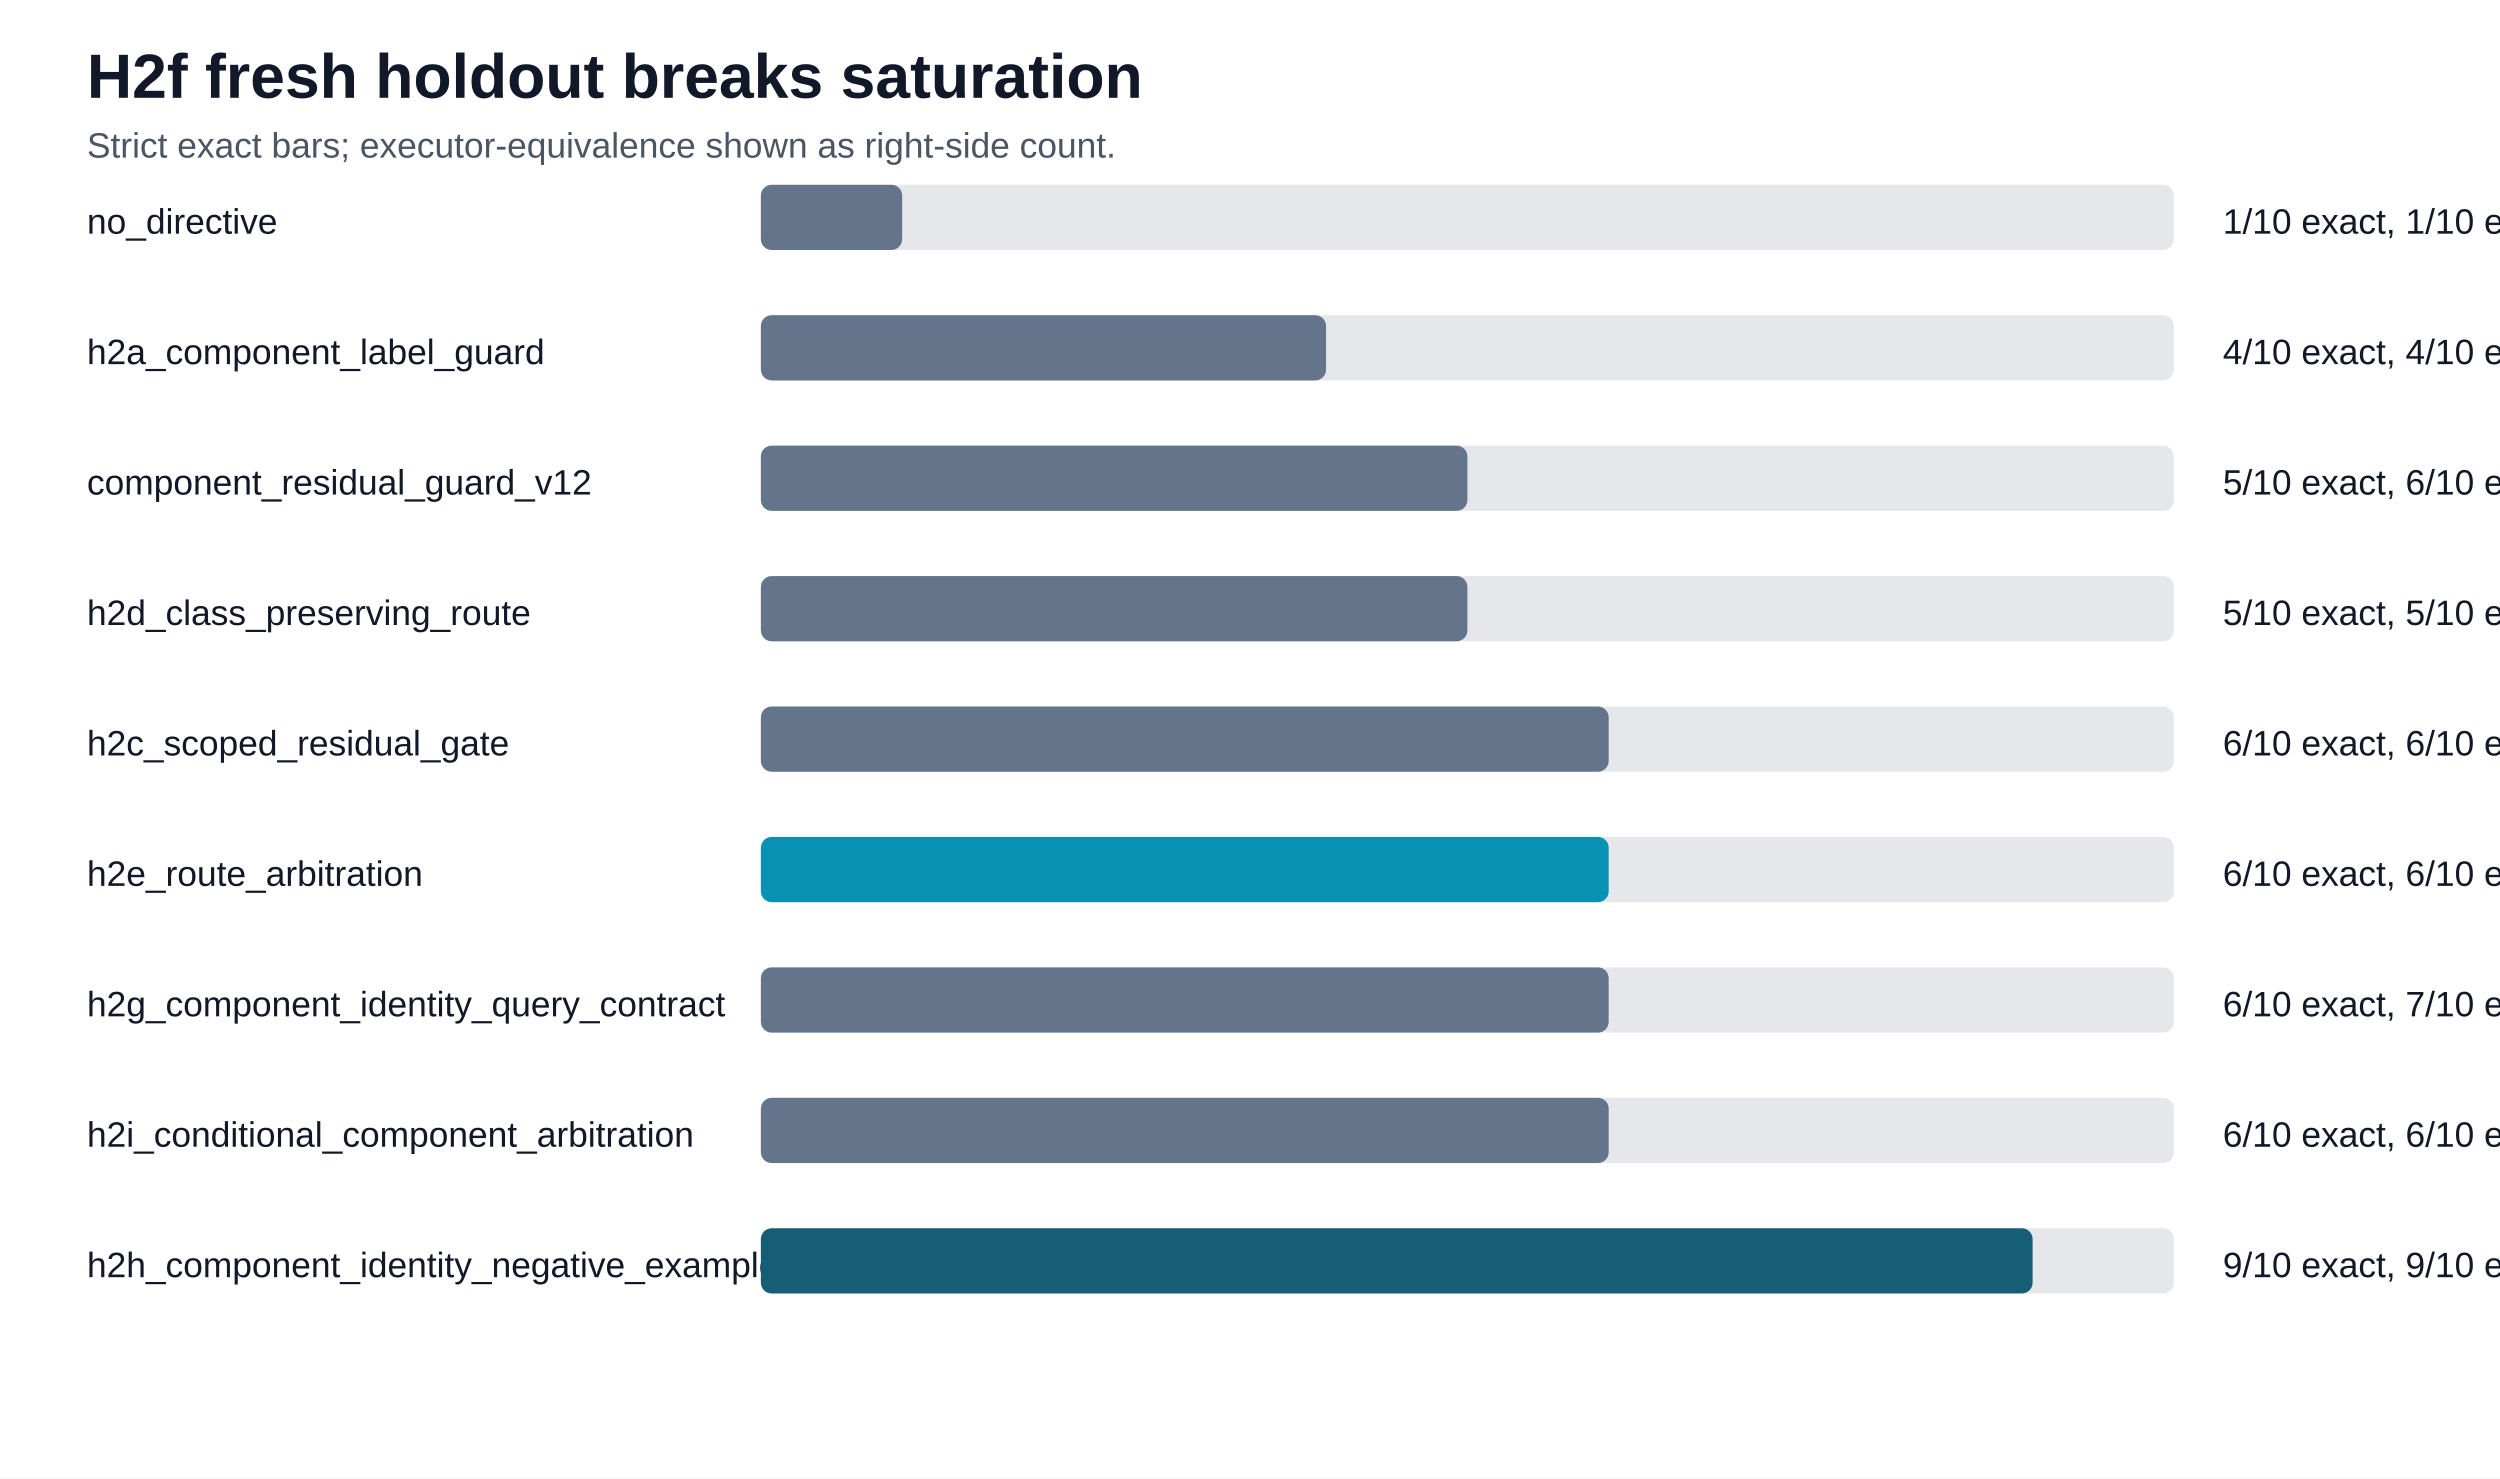
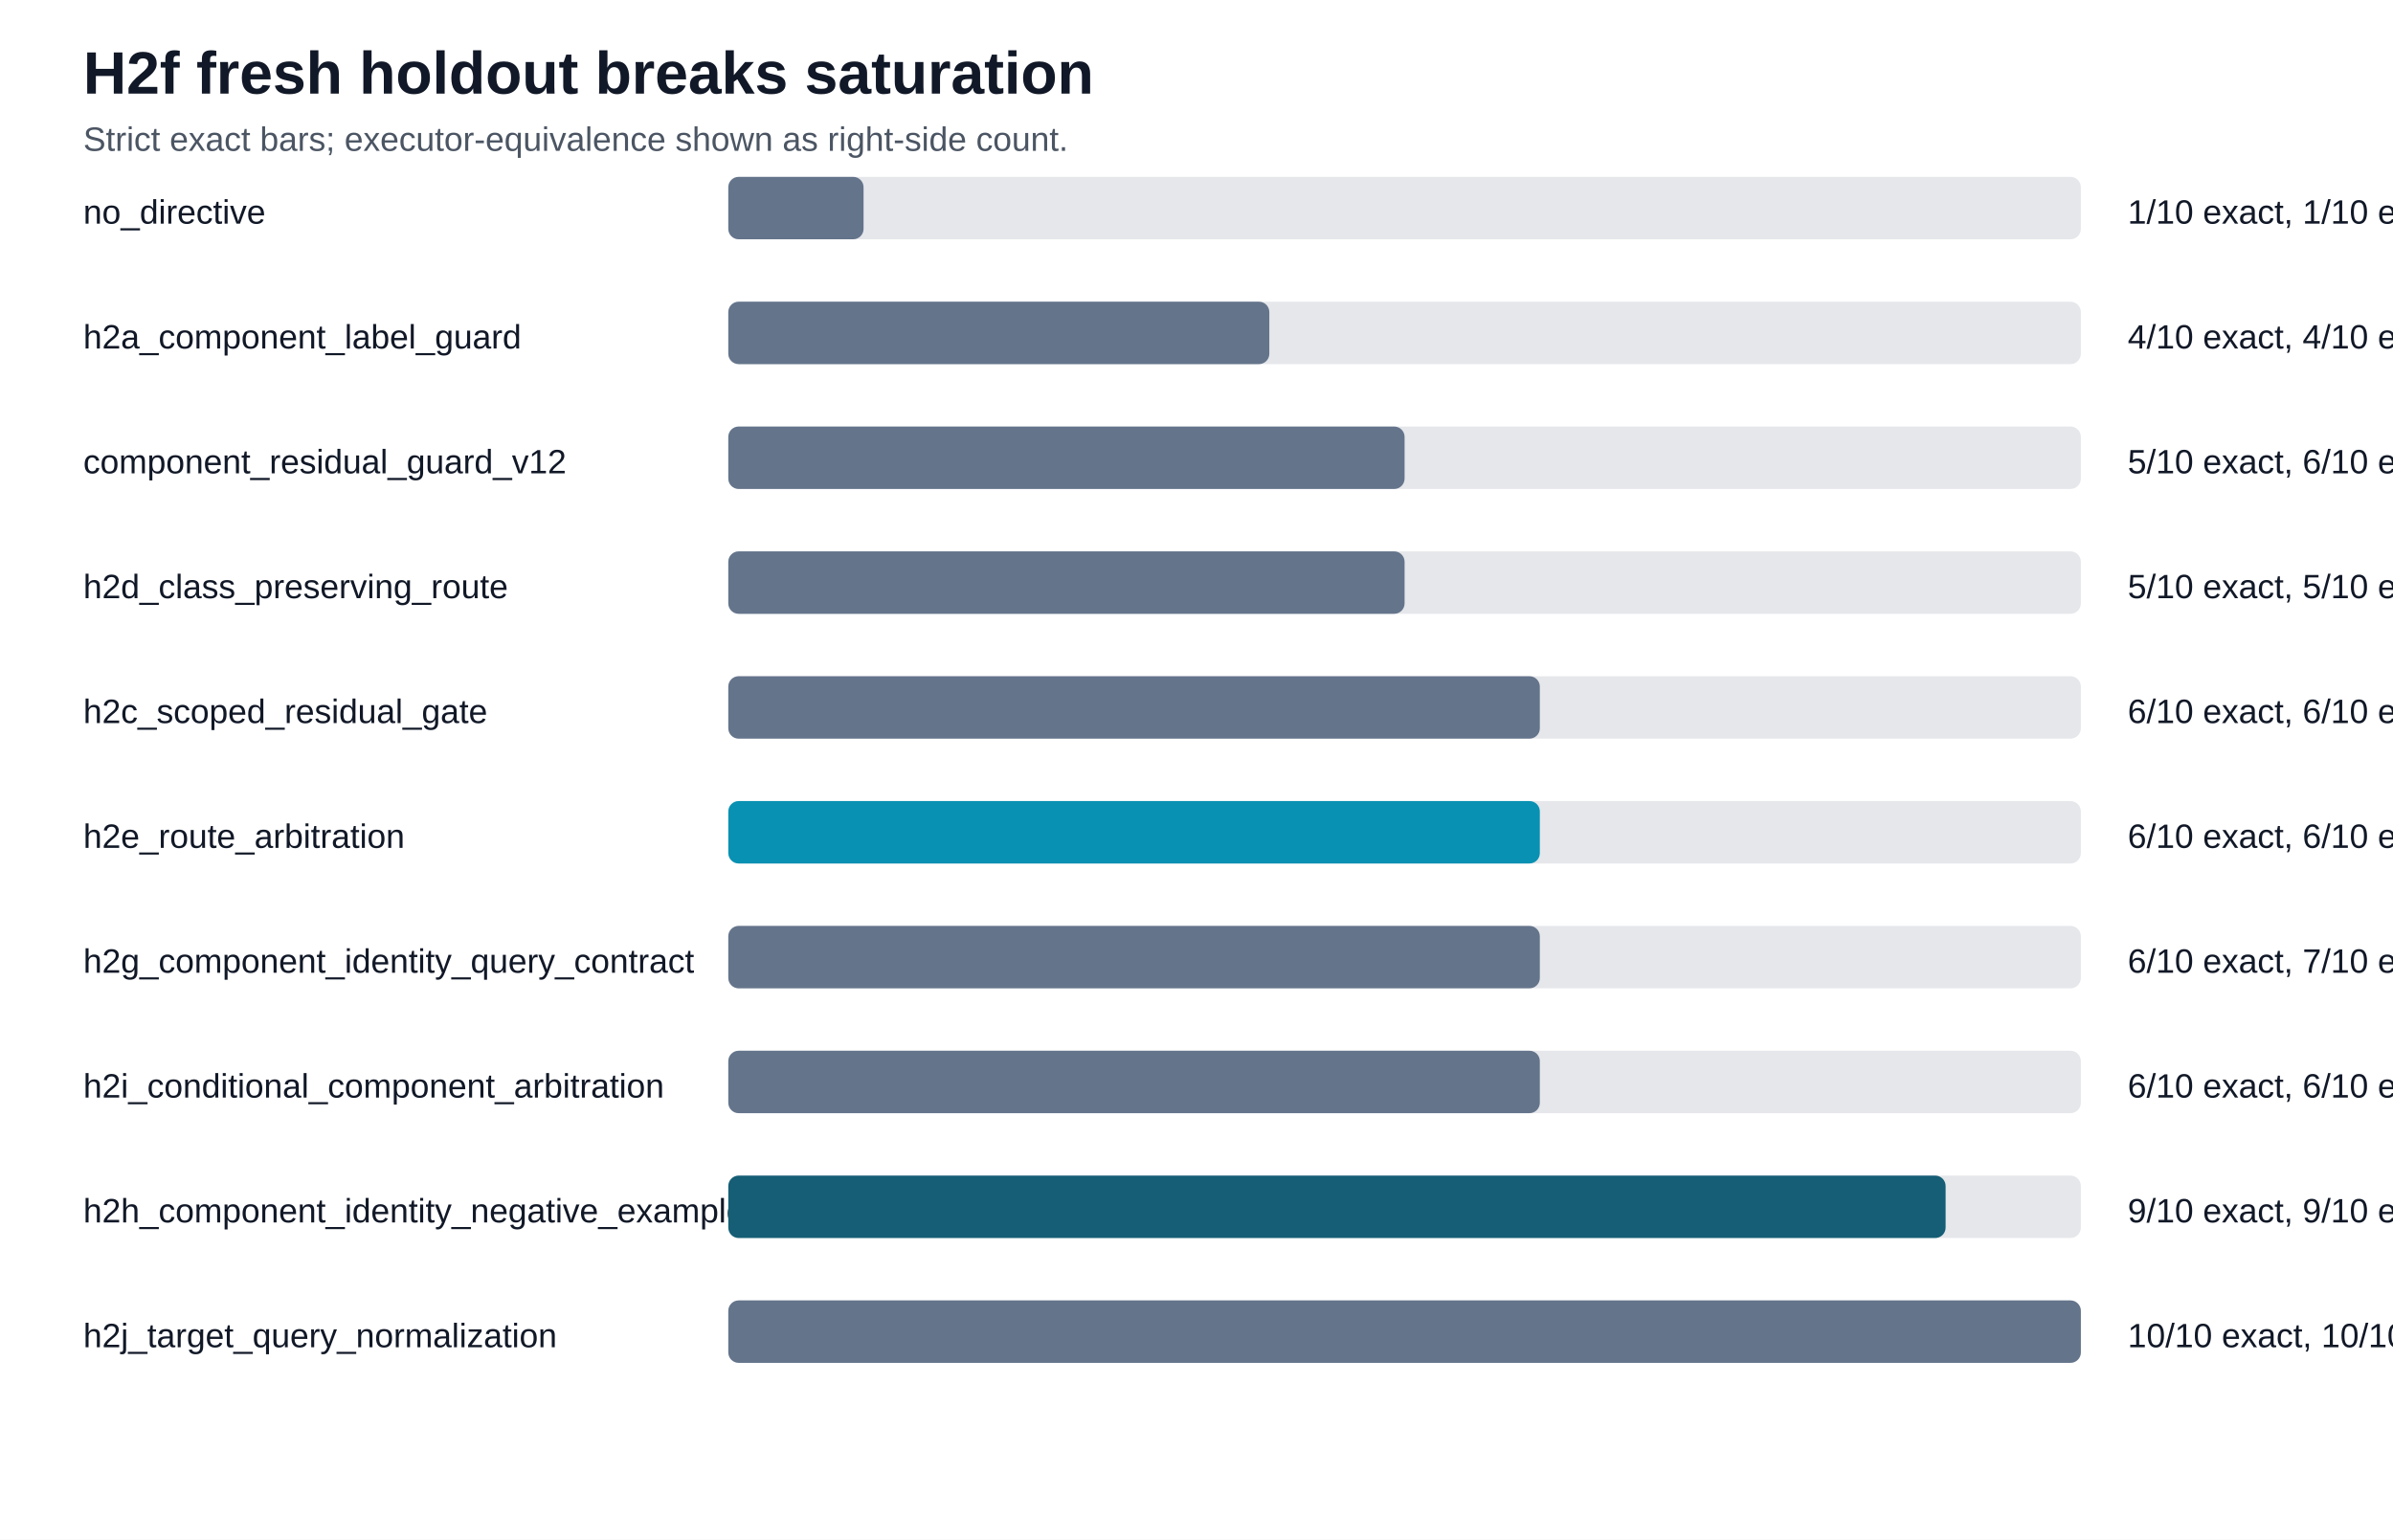
- <svg xmlns="http://www.w3.org/2000/svg" width="920" height="544" viewBox="0 0 920 544" role="img" aria-labelledby="title desc">
-   <rect width="920" height="544" fill="#ffffff" />
+ <svg xmlns="http://www.w3.org/2000/svg" width="920" height="592" viewBox="0 0 920 592" role="img" aria-labelledby="title desc">
+   <rect width="920" height="592" fill="#ffffff" />
  <text x="32" y="36" font-family="Arial, sans-serif" font-size="23" font-weight="700" fill="#111827">H2f fresh holdout breaks saturation</text>
  <text x="32" y="58" font-family="Arial, sans-serif" font-size="13" fill="#4b5563">Strict exact bars; executor-equivalence shown as right-side count.</text>
  <text x="32" y="86" font-family="Arial, sans-serif" font-size="13" fill="#111827">no_directive</text>
  <rect x="280" y="68" width="520" height="24" rx="4" fill="#e5e7eb" />
  <rect x="280" y="68" width="52" height="24" rx="4" fill="#64748b" />
  <text x="818" y="86" font-family="Arial, sans-serif" font-size="13" fill="#111827">1/10 exact, 1/10 exec</text>
  <text x="32" y="134" font-family="Arial, sans-serif" font-size="13" fill="#111827">h2a_component_label_guard</text>
  <rect x="280" y="116" width="520" height="24" rx="4" fill="#e5e7eb" />
  <rect x="280" y="116" width="208" height="24" rx="4" fill="#64748b" />
  <text x="818" y="134" font-family="Arial, sans-serif" font-size="13" fill="#111827">4/10 exact, 4/10 exec</text>
  <text x="32" y="182" font-family="Arial, sans-serif" font-size="13" fill="#111827">component_residual_guard_v12</text>
  <rect x="280" y="164" width="520" height="24" rx="4" fill="#e5e7eb" />
  <rect x="280" y="164" width="260" height="24" rx="4" fill="#64748b" />
  <text x="818" y="182" font-family="Arial, sans-serif" font-size="13" fill="#111827">5/10 exact, 6/10 exec</text>
  <text x="32" y="230" font-family="Arial, sans-serif" font-size="13" fill="#111827">h2d_class_preserving_route</text>
  <rect x="280" y="212" width="520" height="24" rx="4" fill="#e5e7eb" />
  <rect x="280" y="212" width="260" height="24" rx="4" fill="#64748b" />
  <text x="818" y="230" font-family="Arial, sans-serif" font-size="13" fill="#111827">5/10 exact, 5/10 exec</text>
  <text x="32" y="278" font-family="Arial, sans-serif" font-size="13" fill="#111827">h2c_scoped_residual_gate</text>
  <rect x="280" y="260" width="520" height="24" rx="4" fill="#e5e7eb" />
  <rect x="280" y="260" width="312" height="24" rx="4" fill="#64748b" />
  <text x="818" y="278" font-family="Arial, sans-serif" font-size="13" fill="#111827">6/10 exact, 6/10 exec</text>
  <text x="32" y="326" font-family="Arial, sans-serif" font-size="13" fill="#111827">h2e_route_arbitration</text>
  <rect x="280" y="308" width="520" height="24" rx="4" fill="#e5e7eb" />
  <rect x="280" y="308" width="312" height="24" rx="4" fill="#0891b2" />
  <text x="818" y="326" font-family="Arial, sans-serif" font-size="13" fill="#111827">6/10 exact, 6/10 exec</text>
  <text x="32" y="374" font-family="Arial, sans-serif" font-size="13" fill="#111827">h2g_component_identity_query_contract</text>
  <rect x="280" y="356" width="520" height="24" rx="4" fill="#e5e7eb" />
  <rect x="280" y="356" width="312" height="24" rx="4" fill="#64748b" />
  <text x="818" y="374" font-family="Arial, sans-serif" font-size="13" fill="#111827">6/10 exact, 7/10 exec</text>
  <text x="32" y="422" font-family="Arial, sans-serif" font-size="13" fill="#111827">h2i_conditional_component_arbitration</text>
  <rect x="280" y="404" width="520" height="24" rx="4" fill="#e5e7eb" />
  <rect x="280" y="404" width="312" height="24" rx="4" fill="#64748b" />
  <text x="818" y="422" font-family="Arial, sans-serif" font-size="13" fill="#111827">6/10 exact, 6/10 exec</text>
  <text x="32" y="470" font-family="Arial, sans-serif" font-size="13" fill="#111827">h2h_component_identity_negative_examples</text>
  <rect x="280" y="452" width="520" height="24" rx="4" fill="#e5e7eb" />
  <rect x="280" y="452" width="468" height="24" rx="4" fill="#155e75" />
  <text x="818" y="470" font-family="Arial, sans-serif" font-size="13" fill="#111827">9/10 exact, 9/10 exec</text>
+   <text x="32" y="518" font-family="Arial, sans-serif" font-size="13" fill="#111827">h2j_target_query_normalization</text>
+   <rect x="280" y="500" width="520" height="24" rx="4" fill="#e5e7eb" />
+   <rect x="280" y="500" width="520" height="24" rx="4" fill="#64748b" />
+   <text x="818" y="518" font-family="Arial, sans-serif" font-size="13" fill="#111827">10/10 exact, 10/10 exec</text>
</svg>
